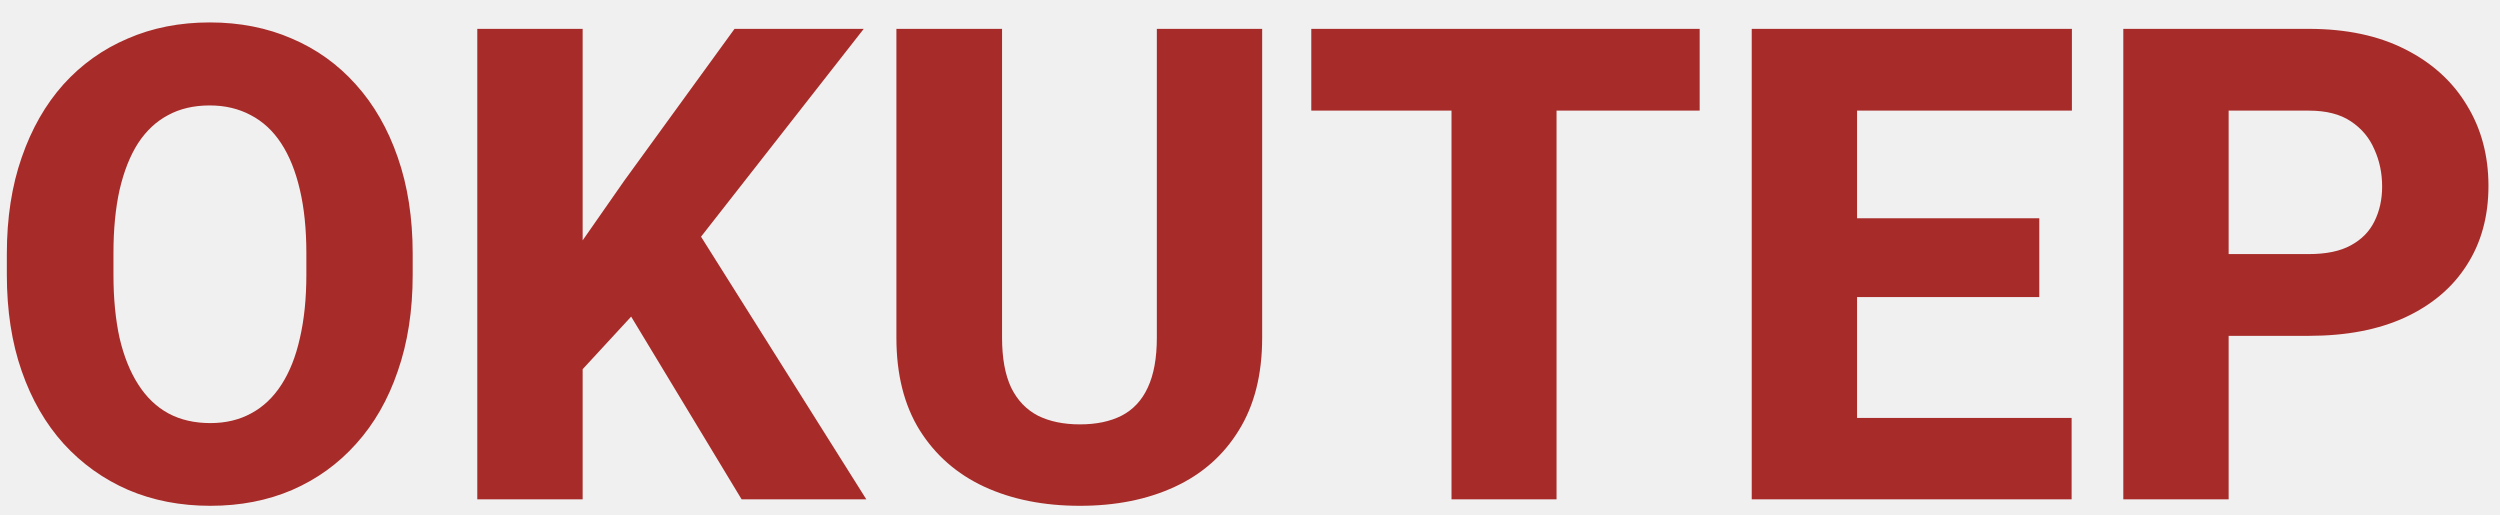
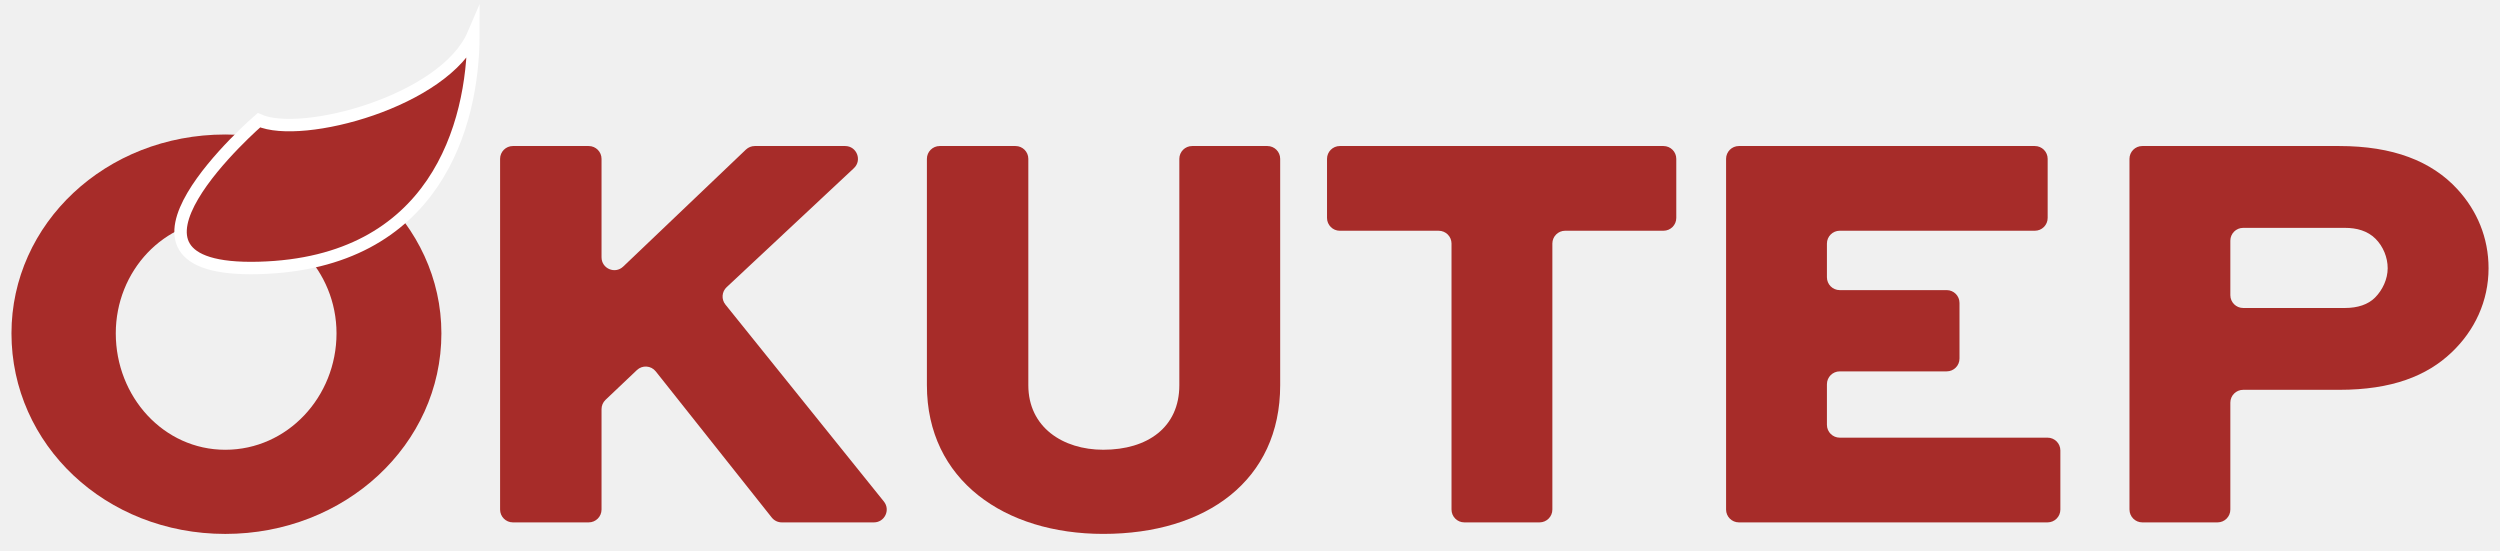
- <svg xmlns="http://www.w3.org/2000/svg" width="68" height="14" viewBox="0 0 68 14" fill="none">
-   <path d="M11.225 6.903V7.474C11.225 8.447 11.09 9.32 10.82 10.093C10.557 10.867 10.179 11.526 9.687 12.071C9.2 12.616 8.62 13.034 7.946 13.327C7.278 13.614 6.537 13.758 5.723 13.758C4.908 13.758 4.164 13.614 3.49 13.327C2.816 13.034 2.23 12.616 1.732 12.071C1.24 11.526 0.859 10.867 0.59 10.093C0.32 9.32 0.186 8.447 0.186 7.474V6.903C0.186 5.93 0.32 5.057 0.59 4.283C0.859 3.504 1.237 2.842 1.724 2.297C2.216 1.752 2.799 1.336 3.473 1.049C4.146 0.756 4.891 0.61 5.705 0.61C6.52 0.61 7.264 0.756 7.938 1.049C8.611 1.336 9.191 1.752 9.678 2.297C10.17 2.842 10.551 3.504 10.82 4.283C11.09 5.057 11.225 5.93 11.225 6.903ZM8.333 7.474V6.885C8.333 6.235 8.274 5.66 8.157 5.162C8.04 4.658 7.87 4.237 7.647 3.897C7.425 3.557 7.149 3.302 6.821 3.132C6.493 2.956 6.121 2.868 5.705 2.868C5.271 2.868 4.894 2.956 4.571 3.132C4.249 3.302 3.977 3.557 3.754 3.897C3.537 4.237 3.37 4.658 3.253 5.162C3.142 5.66 3.086 6.235 3.086 6.885V7.474C3.086 8.118 3.142 8.693 3.253 9.197C3.37 9.695 3.54 10.117 3.763 10.462C3.985 10.808 4.258 11.069 4.58 11.244C4.908 11.42 5.289 11.508 5.723 11.508C6.139 11.508 6.508 11.42 6.83 11.244C7.158 11.069 7.434 10.808 7.656 10.462C7.879 10.117 8.046 9.695 8.157 9.197C8.274 8.693 8.333 8.118 8.333 7.474ZM15.848 0.785V13.582H12.982V0.785H15.848ZM23.494 0.785L18.484 7.184L15.566 10.348L15.048 7.685L16.973 4.925L19.979 0.785H23.494ZM20.172 13.582L16.639 7.738L18.818 6.041L23.564 13.582H20.172ZM31.466 0.785H34.331V9.188C34.331 10.184 34.12 11.022 33.698 11.701C33.282 12.381 32.702 12.894 31.958 13.239C31.214 13.585 30.352 13.758 29.374 13.758C28.39 13.758 27.523 13.585 26.773 13.239C26.028 12.894 25.442 12.381 25.015 11.701C24.593 11.022 24.382 10.184 24.382 9.188V0.785H27.256V9.188C27.256 9.739 27.338 10.19 27.502 10.541C27.672 10.887 27.915 11.142 28.231 11.306C28.548 11.464 28.929 11.543 29.374 11.543C29.819 11.543 30.197 11.464 30.508 11.306C30.824 11.142 31.061 10.887 31.22 10.541C31.384 10.19 31.466 9.739 31.466 9.188V0.785ZM42.338 0.785V13.582H39.481V0.785H42.338ZM46.231 0.785V3.009H35.667V0.785H46.231ZM56.348 11.367V13.582H49.536V11.367H56.348ZM50.512 0.785V13.582H47.647V0.785H50.512ZM55.469 5.936V8.08H49.536V5.936H55.469ZM56.356 0.785V3.009H49.536V0.785H56.356ZM62.799 9.135H59.582V6.911H62.799C63.273 6.911 63.654 6.832 63.941 6.674C64.234 6.516 64.448 6.299 64.583 6.024C64.724 5.742 64.794 5.426 64.794 5.074C64.794 4.711 64.724 4.374 64.583 4.064C64.448 3.747 64.234 3.492 63.941 3.299C63.654 3.106 63.273 3.009 62.799 3.009H60.619V13.582H57.754V0.785H62.799C63.818 0.785 64.691 0.97 65.418 1.339C66.15 1.708 66.71 2.215 67.097 2.86C67.489 3.498 67.686 4.231 67.686 5.057C67.686 5.883 67.489 6.601 67.097 7.21C66.71 7.82 66.15 8.294 65.418 8.634C64.691 8.968 63.818 9.135 62.799 9.135Z" fill="#A72C29" />
+ <svg xmlns="http://www.w3.org/2000/svg" width="109" height="24" viewBox="0 0 109 24" fill="none">
+   <g clip-path="url(#clip0_561_4963)">
+     <path d="M27.17 11.624L32.523 6.521C32.627 6.423 32.765 6.367 32.908 6.367H36.848C37.354 6.367 37.599 6.988 37.229 7.333L31.681 12.521C31.468 12.721 31.445 13.051 31.628 13.279L38.538 21.867C38.831 22.232 38.572 22.776 38.103 22.776H34.085C33.915 22.776 33.754 22.698 33.648 22.564L28.591 16.193C28.387 15.936 28.007 15.909 27.769 16.135L26.4 17.434C26.289 17.54 26.227 17.686 26.227 17.839V22.217C26.227 22.525 25.976 22.776 25.668 22.776H22.362C22.054 22.776 21.804 22.525 21.804 22.217V6.925C21.804 6.617 22.054 6.367 22.362 6.367H25.668C25.976 6.367 26.227 6.617 26.227 6.925V11.219C26.227 11.71 26.814 11.963 27.17 11.624Z" fill="#A72C29" />
+     <path d="M55.258 6.367C55.566 6.367 55.816 6.617 55.816 6.925V16.795C55.816 20.941 52.6 23.278 48.102 23.278C43.806 23.278 40.413 20.941 40.413 16.795V6.925C40.413 6.617 40.663 6.367 40.971 6.367H44.277C44.585 6.367 44.835 6.617 44.835 6.925V16.795C44.835 18.629 46.343 19.609 48.102 19.609C50.037 19.609 51.419 18.629 51.419 16.795V6.925C51.419 6.617 51.669 6.367 51.978 6.367H55.258Z" fill="#A72C29" />
+     <path d="M58.416 6.367H72.527C72.836 6.367 73.086 6.617 73.086 6.925V9.502C73.086 9.81 72.836 10.06 72.527 10.06H68.241C67.933 10.06 67.683 10.31 67.683 10.618V22.217C67.683 22.525 67.433 22.776 67.124 22.776H63.844C63.536 22.776 63.286 22.525 63.286 22.217V10.619C63.286 10.311 63.036 10.061 62.727 10.061H58.416C58.108 10.061 57.858 9.81 57.858 9.502V6.926C57.858 6.617 58.108 6.367 58.416 6.367V6.367Z" fill="#A72C29" />
+     <path d="M84.876 16.192H80.213C79.905 16.192 79.654 16.442 79.654 16.751V18.524C79.654 18.832 79.905 19.082 80.213 19.082H89.273C89.582 19.082 89.832 19.332 89.832 19.641V22.217C89.832 22.525 89.582 22.776 89.273 22.776H75.815C75.507 22.776 75.257 22.525 75.257 22.217V6.925C75.257 6.617 75.507 6.367 75.815 6.367H88.72C89.028 6.367 89.278 6.617 89.278 6.925V9.502C89.278 9.81 89.028 10.06 88.72 10.06H80.213C79.905 10.06 79.654 10.31 79.654 10.618V12.091C79.654 12.399 79.905 12.649 80.213 12.649H84.876C85.184 12.649 85.434 12.899 85.434 13.207V15.634C85.434 15.942 85.184 16.192 84.876 16.192Z" fill="#A72C29" />
+     <path d="M92.845 22.217V6.925C92.845 6.617 93.095 6.367 93.404 6.367H101.992C104.329 6.367 106.012 7.02 107.144 8.251C107.998 9.181 108.501 10.362 108.501 11.694C108.501 13.126 107.898 14.408 106.893 15.362C105.812 16.393 104.279 16.996 101.993 16.996H97.802C97.494 16.996 97.243 17.246 97.243 17.554V22.217C97.243 22.525 96.993 22.776 96.685 22.776H93.404C93.096 22.776 92.846 22.525 92.846 22.217H92.845ZM97.243 10.493V12.87C97.243 13.178 97.493 13.428 97.801 13.428H102.243C102.796 13.428 103.249 13.277 103.55 12.976C103.877 12.649 104.103 12.171 104.103 11.694C104.103 11.217 103.902 10.739 103.575 10.412C103.224 10.06 102.746 9.935 102.243 9.935H97.801C97.493 9.935 97.243 10.185 97.243 10.493Z" fill="#A72C29" />
+     <path d="M9.822 5.864C15.049 5.864 19.245 9.76 19.245 14.534C19.245 19.384 15.049 23.279 9.822 23.279C4.596 23.279 0.5 19.384 0.5 14.534C0.5 9.759 4.596 5.864 9.822 5.864ZM9.822 19.61C12.536 19.61 14.672 17.298 14.672 14.534C14.672 11.82 12.537 9.558 9.822 9.558C7.134 9.558 5.048 11.82 5.048 14.534C5.048 17.298 7.134 19.61 9.822 19.61Z" fill="#A72C29" />
+     <path d="M11.289 5.241C13.16 6.072 19.393 4.41 20.64 1.5C20.64 5.455 18.977 11.474 11.289 11.682C3.601 11.89 11.289 5.241 11.289 5.241Z" fill="#A72C29" stroke="white" stroke-width="0.542" stroke-miterlimit="10" />
+   </g>
+   <defs>
+     <clipPath id="clip0_561_4963">
+       <rect width="108" height="23.139" fill="white" transform="translate(0.5 0.140137)" />
+     </clipPath>
+   </defs>
</svg>
